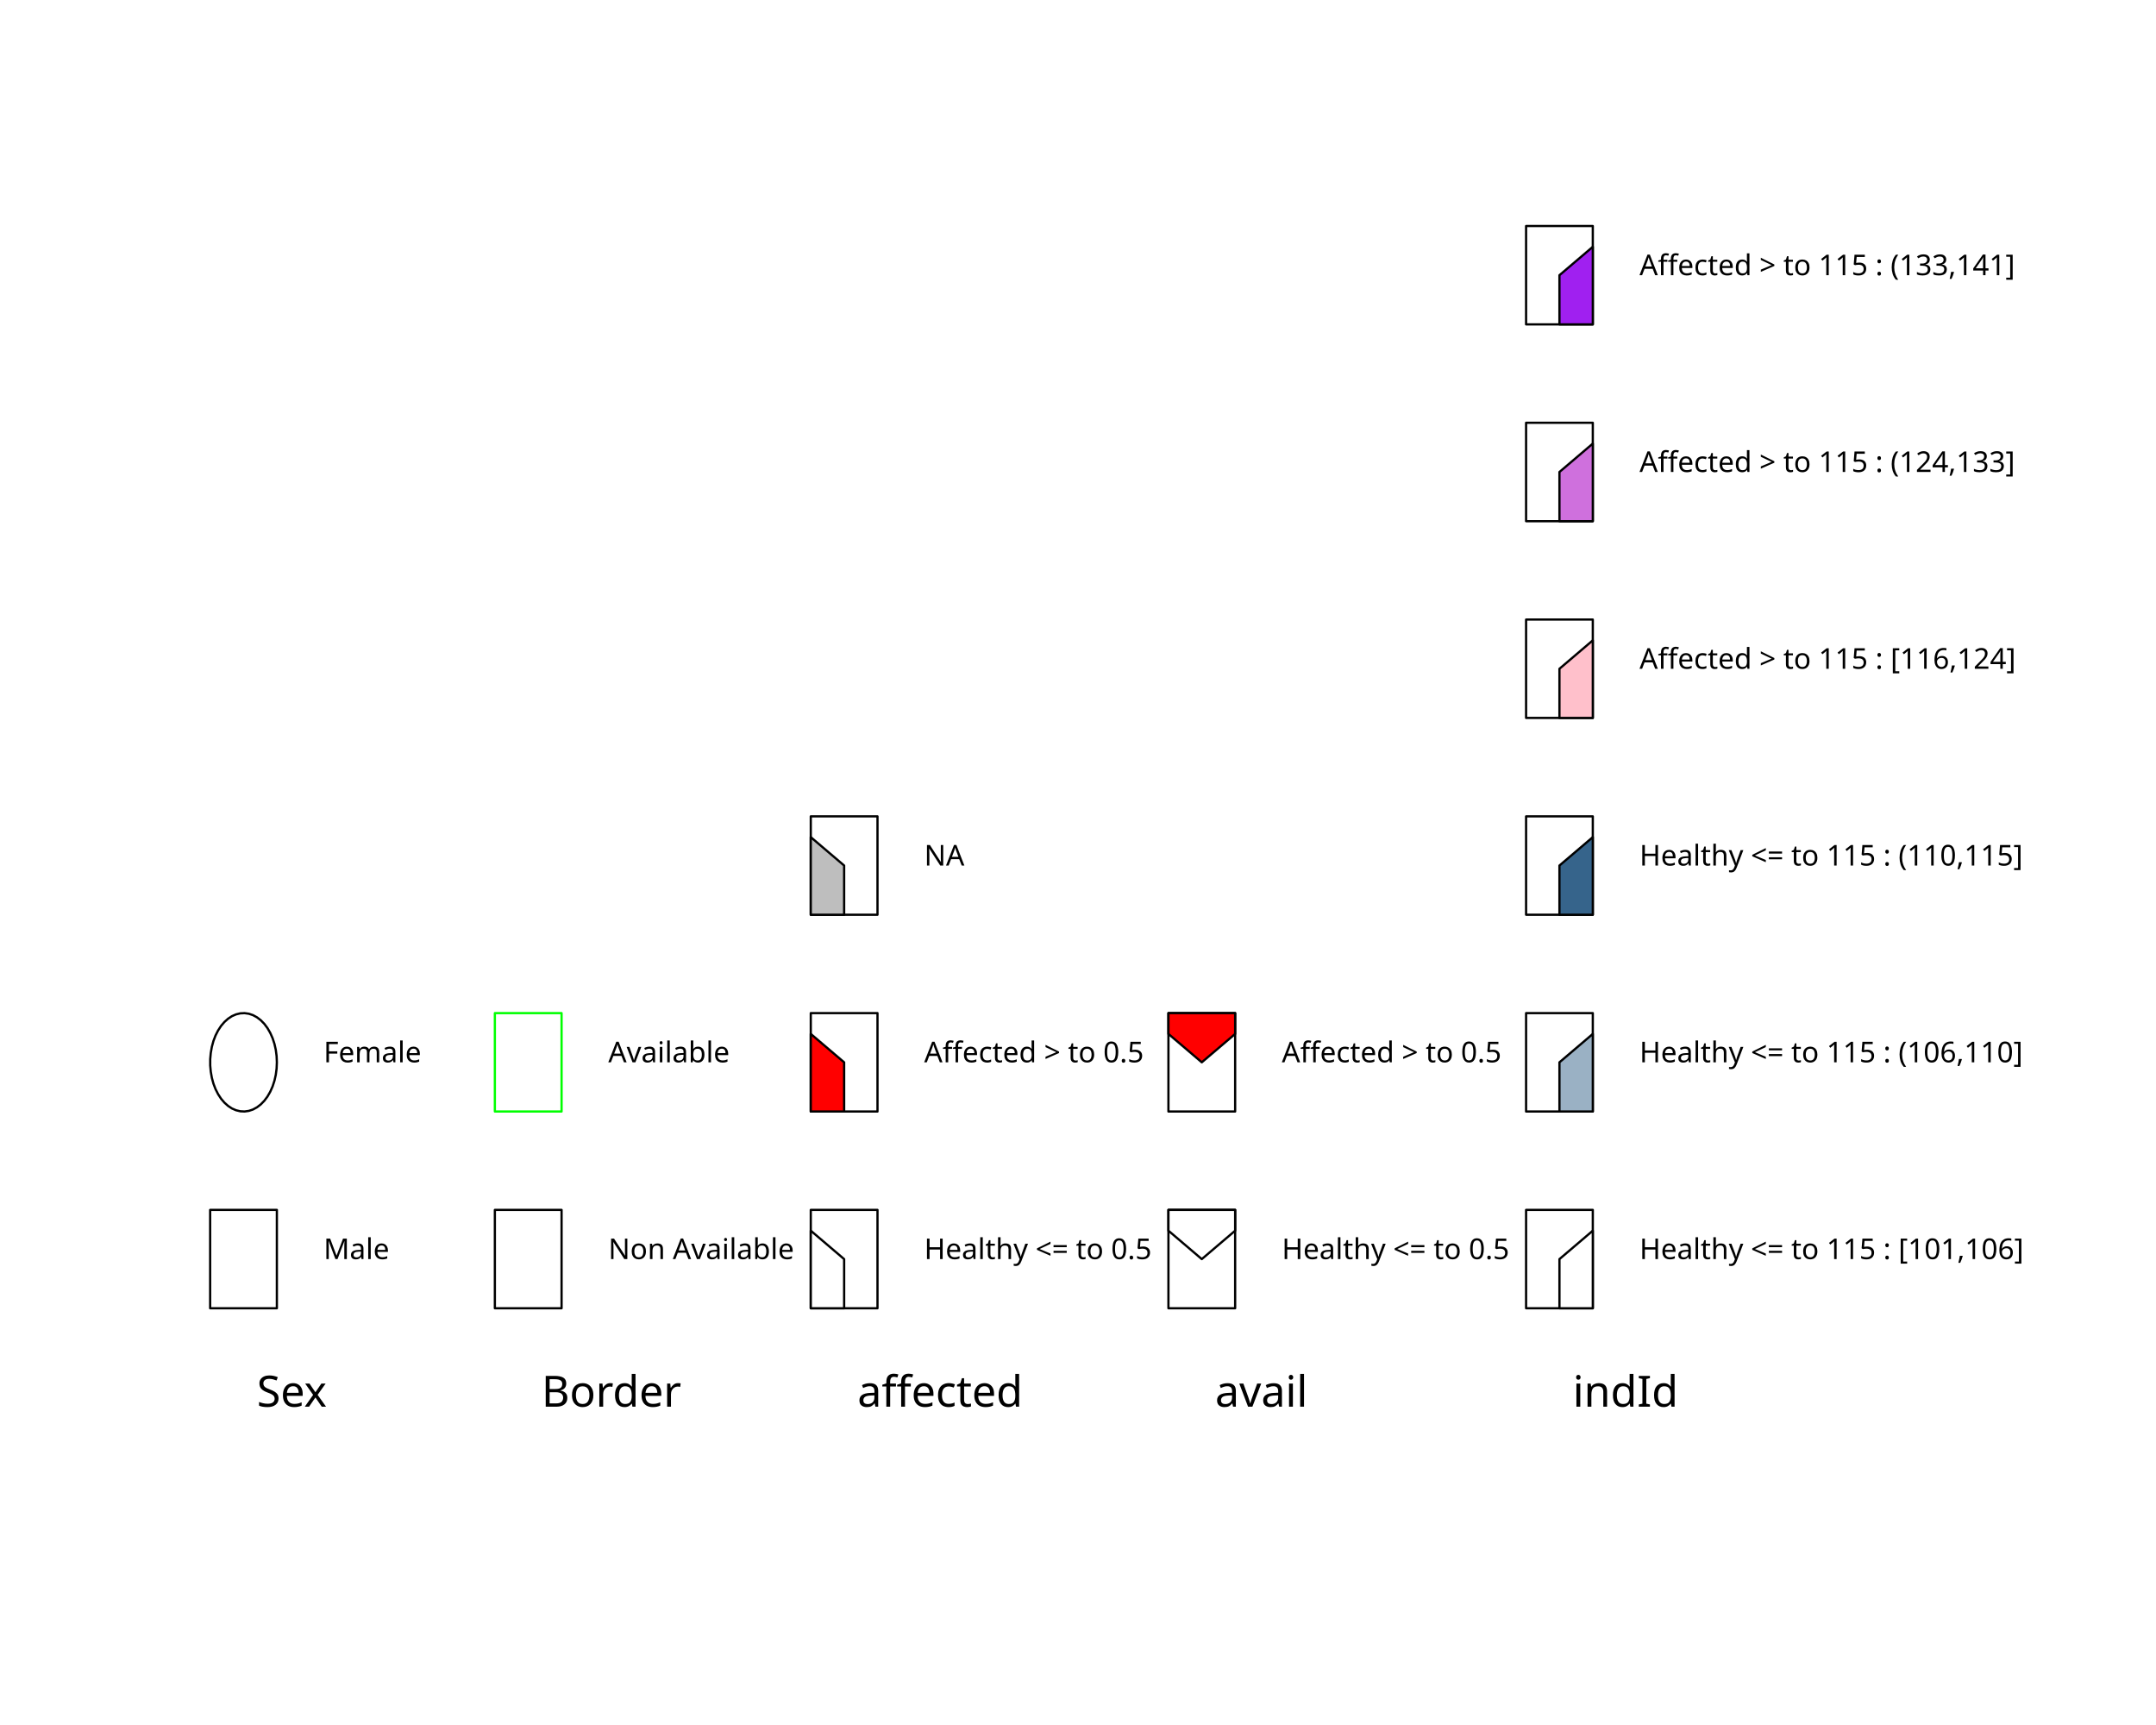
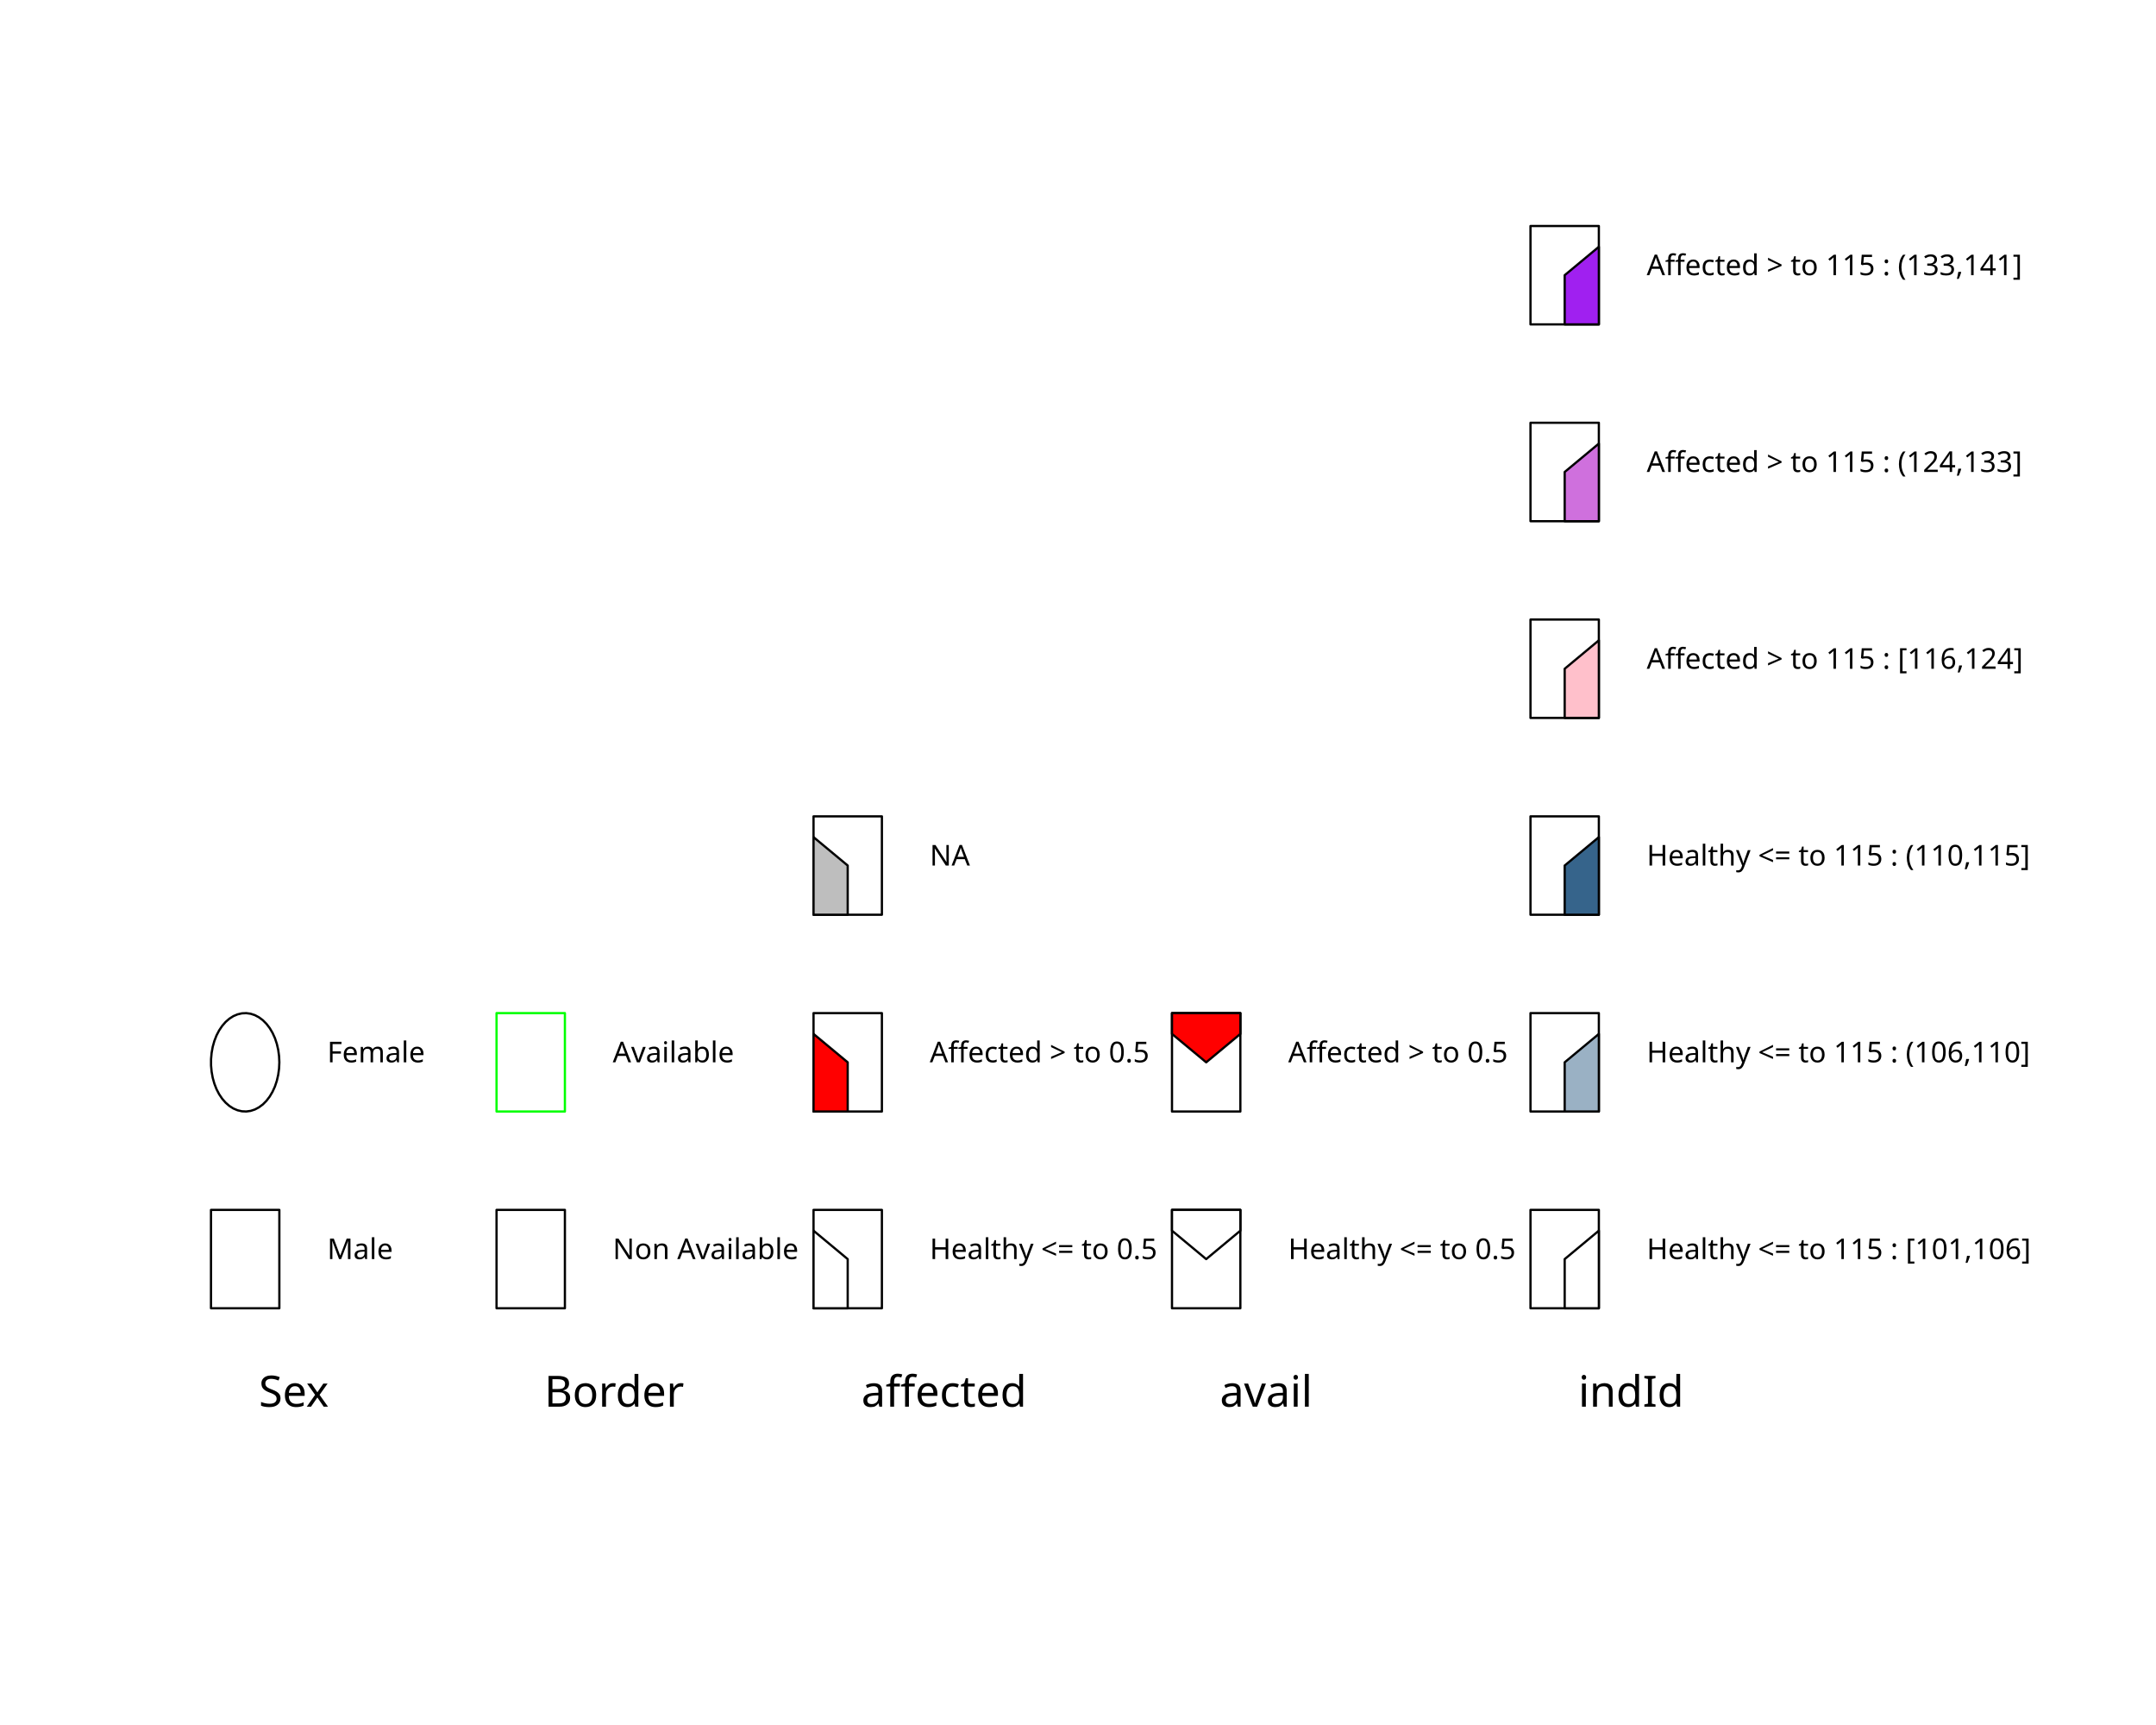
<svg xmlns="http://www.w3.org/2000/svg" class="svglite" data-engine-version="2.0" width="720.00pt" height="576.00pt" viewBox="0 0 720.00 576.00">
  <defs>
    <style type="text/css">
    .svglite line, .svglite polyline, .svglite polygon, .svglite path, .svglite rect, .svglite circle {
      fill: none;
      stroke: #000000;
      stroke-linecap: round;
      stroke-linejoin: round;
      stroke-miterlimit: 10.00;
    }
  </style>
  </defs>
  <rect width="100%" height="100%" style="stroke: none; fill: #FFFFFF;" />
  <defs>
    <clipPath id="cpMC4wMHw3MjAuMDB8MC4wMHw1NzYuMDA=">
      <rect x="0.00" y="0.00" width="720.00" height="576.00" />
    </clipPath>
  </defs>
  <g clip-path="url(#cpMC4wMHw3MjAuMDB8MC4wMHw1NzYuMDA=)">
</g>
  <defs>
    <clipPath id="cpNTkuMDR8Njg5Ljc2fDU5LjA0fDUwMi41Ng==">
      <rect x="59.04" y="59.04" width="630.72" height="443.52" />
    </clipPath>
  </defs>
  <g clip-path="url(#cpNTkuMDR8Njg5Ljc2fDU5LjA0fDUwMi41Ng==)">
-     <polygon points="70.18,436.85 70.18,404.00 92.46,404.00 92.46,436.85 " style="stroke-width: 0.75; fill: #FFFFFF;" />
-     <polygon points="92.46,354.72 92.37,352.62 92.10,350.55 91.65,348.56 91.03,346.66 90.25,344.90 89.32,343.29 88.27,341.88 87.09,340.67 85.83,339.70 84.49,338.97 83.10,338.50 81.68,338.30 80.25,338.37 78.84,338.71 77.47,339.30 76.17,340.16 74.95,341.25 73.83,342.56 72.84,344.07 71.98,345.76 71.28,347.59 70.75,349.54 70.39,351.58 70.20,353.67 70.20,355.77 70.39,357.86 70.75,359.90 71.28,361.85 71.98,363.68 72.84,365.37 73.83,366.88 74.95,368.19 76.17,369.28 77.47,370.14 78.84,370.73 80.25,371.07 81.68,371.14 83.10,370.94 84.49,370.47 85.83,369.74 87.09,368.77 88.27,367.56 89.32,366.15 90.25,364.54 91.03,362.78 91.65,360.88 92.10,358.89 92.37,356.82 92.46,354.72 " style="stroke-width: 0.75; fill: #FFFFFF;" />
-     <polygon points="165.26,436.85 165.26,404.00 187.54,404.00 187.54,436.85 " style="stroke-width: 0.75; fill: #FFFFFF;" />
-     <polygon points="165.26,371.15 165.26,338.29 187.54,338.29 187.54,371.15 " style="stroke-width: 0.75; stroke: #00FF00; fill: #FFFFFF;" />
-     <polygon points="270.76,436.85 270.76,404.00 293.04,404.00 293.04,436.85 " style="stroke-width: 0.75; fill: #FFFFFF;" />
-     <polygon points="270.76,371.15 270.76,338.29 293.04,338.29 293.04,371.15 " style="stroke-width: 0.75; fill: #FFFFFF;" />
-     <polygon points="270.76,305.44 270.76,272.59 293.04,272.59 293.04,305.44 " style="stroke-width: 0.75; fill: #FFFFFF;" />
-     <polygon points="281.90,420.43 281.90,436.85 270.76,436.85 270.76,410.94 " style="stroke-width: 0.75; fill: #FFFFFF;" />
-     <polygon points="281.90,354.72 281.90,371.15 270.76,371.15 270.76,345.24 " style="stroke-width: 0.75; fill: #FF0000;" />
-     <polygon points="281.90,289.01 281.90,305.44 270.76,305.44 270.76,279.53 " style="stroke-width: 0.75; fill: #BEBEBE;" />
-     <polygon points="390.20,436.85 390.20,404.00 412.48,404.00 412.48,436.85 " style="stroke-width: 0.75; fill: #FFFFFF;" />
-     <polygon points="390.20,371.15 390.20,338.29 412.48,338.29 412.48,371.15 " style="stroke-width: 0.75; fill: #FFFFFF;" />
-     <polygon points="401.34,420.43 390.20,410.94 390.20,404.00 412.48,404.00 412.48,410.94 " style="stroke-width: 0.75; fill: #FFFFFF;" />
-     <polygon points="401.34,354.72 390.20,345.24 390.20,338.29 412.48,338.29 412.48,345.24 " style="stroke-width: 0.75; fill: #FF0000;" />
-     <polygon points="509.64,436.85 509.64,404.00 531.92,404.00 531.92,436.85 " style="stroke-width: 0.75; fill: #FFFFFF;" />
-     <polygon points="509.64,371.15 509.64,338.29 531.92,338.29 531.92,371.15 " style="stroke-width: 0.75; fill: #FFFFFF;" />
-     <polygon points="509.64,305.44 509.64,272.59 531.92,272.59 531.92,305.44 " style="stroke-width: 0.75; fill: #FFFFFF;" />
-     <polygon points="509.64,239.73 509.64,206.88 531.92,206.88 531.92,239.73 " style="stroke-width: 0.75; fill: #FFFFFF;" />
-     <polygon points="509.64,174.03 509.64,141.17 531.92,141.17 531.92,174.03 " style="stroke-width: 0.75; fill: #FFFFFF;" />
-     <polygon points="509.64,108.32 509.64,75.47 531.92,75.47 531.92,108.32 " style="stroke-width: 0.75; fill: #FFFFFF;" />
-     <polygon points="520.78,420.43 531.92,410.94 531.92,436.85 520.78,436.85 " style="stroke-width: 0.75; fill: #FFFFFF;" />
-     <polygon points="520.78,354.72 531.92,345.24 531.92,371.15 520.78,371.15 " style="stroke-width: 0.75; fill: #9AB1C4;" />
-     <polygon points="520.78,289.01 531.92,279.53 531.92,305.44 520.78,305.44 " style="stroke-width: 0.75; fill: #36648B;" />
-     <polygon points="520.78,223.31 531.92,213.82 531.92,239.73 520.78,239.73 " style="stroke-width: 0.75; fill: #FFC0CB;" />
-     <polygon points="520.78,157.60 531.92,148.12 531.92,174.03 520.78,174.03 " style="stroke-width: 0.75; fill: #CF70DD;" />
-     <polygon points="520.78,91.89 531.92,82.41 531.92,108.32 520.78,108.32 " style="stroke-width: 0.75; fill: #A020F0;" />
-     <text x="85.78" y="469.71" style="font-size: 14.40px; font-family: sans;" textLength="24.82px" lengthAdjust="spacingAndGlyphs">Sex</text>
-     <text x="180.86" y="469.71" style="font-size: 14.40px; font-family: sans;" textLength="43.23px" lengthAdjust="spacingAndGlyphs">Border</text>
-     <text x="286.35" y="469.71" style="font-size: 14.40px; font-family: sans;" textLength="51.24px" lengthAdjust="spacingAndGlyphs">affected</text>
-     <text x="405.79" y="469.71" style="font-size: 14.40px; font-family: sans;" textLength="29.62px" lengthAdjust="spacingAndGlyphs">avail</text>
-     <text x="525.23" y="469.71" style="font-size: 14.40px; font-family: sans;" textLength="31.22px" lengthAdjust="spacingAndGlyphs">indId</text>
-     <text x="108.06" y="420.43" style="font-size: 9.60px; font-family: sans;" textLength="20.81px" lengthAdjust="spacingAndGlyphs">Male</text>
-     <text x="108.06" y="354.72" style="font-size: 9.60px; font-family: sans;" textLength="32.01px" lengthAdjust="spacingAndGlyphs">Female</text>
-     <text x="203.14" y="420.43" style="font-size: 9.60px; font-family: sans;" textLength="59.24px" lengthAdjust="spacingAndGlyphs">Non Available</text>
-     <text x="203.14" y="354.72" style="font-size: 9.60px; font-family: sans;" textLength="38.96px" lengthAdjust="spacingAndGlyphs">Available</text>
-     <text x="308.63" y="420.43" style="font-size: 9.60px; font-family: sans;" textLength="73.13px" lengthAdjust="spacingAndGlyphs">Healthy &lt;= to 0.5</text>
-     <text x="308.63" y="354.72" style="font-size: 9.60px; font-family: sans;" textLength="70.19px" lengthAdjust="spacingAndGlyphs">Affected &gt; to 0.5</text>
-     <text x="308.63" y="289.01" style="font-size: 9.60px; font-family: sans;" textLength="13.34px" lengthAdjust="spacingAndGlyphs">NA</text>
-     <text x="428.07" y="420.43" style="font-size: 9.60px; font-family: sans;" textLength="73.13px" lengthAdjust="spacingAndGlyphs">Healthy &lt;= to 0.5</text>
-     <text x="428.07" y="354.72" style="font-size: 9.60px; font-family: sans;" textLength="70.19px" lengthAdjust="spacingAndGlyphs">Affected &gt; to 0.5</text>
-     <text x="547.51" y="420.43" style="font-size: 9.60px; font-family: sans;" textLength="123.84px" lengthAdjust="spacingAndGlyphs">Healthy &lt;= to 115 : [101,106]</text>
-     <text x="547.51" y="354.72" style="font-size: 9.60px; font-family: sans;" textLength="124.37px" lengthAdjust="spacingAndGlyphs">Healthy &lt;= to 115 : (106,110]</text>
-     <text x="547.51" y="289.01" style="font-size: 9.60px; font-family: sans;" textLength="124.37px" lengthAdjust="spacingAndGlyphs">Healthy &lt;= to 115 : (110,115]</text>
-     <text x="547.51" y="223.31" style="font-size: 9.60px; font-family: sans;" textLength="120.90px" lengthAdjust="spacingAndGlyphs">Affected &gt; to 115 : [116,124]</text>
-     <text x="547.51" y="157.60" style="font-size: 9.60px; font-family: sans;" textLength="121.43px" lengthAdjust="spacingAndGlyphs">Affected &gt; to 115 : (124,133]</text>
-     <text x="547.51" y="91.89" style="font-size: 9.60px; font-family: sans;" textLength="121.43px" lengthAdjust="spacingAndGlyphs">Affected &gt; to 115 : (133,141]</text>
+     <polygon points="70.46,436.85 70.46,404.00 93.29,404.00 93.29,436.85 " style="stroke-width: 0.75; fill: #FFFFFF;" />
+     <polygon points="93.29,354.72 93.19,352.62 92.91,350.55 92.45,348.56 91.82,346.66 91.02,344.90 90.07,343.29 88.99,341.88 87.79,340.67 86.49,339.70 85.12,338.97 83.69,338.50 82.24,338.30 80.77,338.37 79.33,338.71 77.93,339.30 76.59,340.16 75.34,341.25 74.20,342.56 73.18,344.07 72.30,345.76 71.59,347.59 71.04,349.54 70.67,351.58 70.48,353.67 70.48,355.77 70.67,357.86 71.04,359.90 71.59,361.85 72.30,363.68 73.18,365.37 74.20,366.88 75.34,368.19 76.59,369.28 77.93,370.14 79.33,370.73 80.77,371.07 82.24,371.14 83.69,370.94 85.12,370.47 86.49,369.74 87.79,368.77 88.99,367.56 90.07,366.15 91.02,364.54 91.82,362.78 92.45,360.88 92.91,358.89 93.19,356.82 93.29,354.72 " style="stroke-width: 0.75; fill: #FFFFFF;" />
+     <polygon points="165.82,436.85 165.82,404.00 188.65,404.00 188.65,436.85 " style="stroke-width: 0.75; fill: #FFFFFF;" />
+     <polygon points="165.82,371.15 165.82,338.29 188.65,338.29 188.65,371.15 " style="stroke-width: 0.75; stroke: #00FF00; fill: #FFFFFF;" />
+     <polygon points="271.68,436.85 271.68,404.00 294.51,404.00 294.51,436.85 " style="stroke-width: 0.75; fill: #FFFFFF;" />
+     <polygon points="271.68,371.15 271.68,338.29 294.51,338.29 294.51,371.15 " style="stroke-width: 0.75; fill: #FFFFFF;" />
+     <polygon points="271.68,305.44 271.68,272.59 294.51,272.59 294.51,305.44 " style="stroke-width: 0.75; fill: #FFFFFF;" />
+     <polygon points="283.09,420.43 283.09,436.85 271.68,436.85 271.68,410.94 " style="stroke-width: 0.75; fill: #FFFFFF;" />
+     <polygon points="283.09,354.72 283.09,371.15 271.68,371.15 271.68,345.24 " style="stroke-width: 0.75; fill: #FF0000;" />
+     <polygon points="283.09,289.01 283.09,305.44 271.68,305.44 271.68,279.53 " style="stroke-width: 0.75; fill: #BEBEBE;" />
+     <polygon points="391.39,436.85 391.39,404.00 414.22,404.00 414.22,436.85 " style="stroke-width: 0.75; fill: #FFFFFF;" />
+     <polygon points="391.39,371.15 391.39,338.29 414.22,338.29 414.22,371.15 " style="stroke-width: 0.75; fill: #FFFFFF;" />
+     <polygon points="402.81,420.43 391.39,410.94 391.39,404.00 414.22,404.00 414.22,410.94 " style="stroke-width: 0.75; fill: #FFFFFF;" />
+     <polygon points="402.81,354.72 391.39,345.24 391.39,338.29 414.22,338.29 414.22,345.24 " style="stroke-width: 0.75; fill: #FF0000;" />
+     <polygon points="511.11,436.85 511.11,404.00 533.94,404.00 533.94,436.85 " style="stroke-width: 0.75; fill: #FFFFFF;" />
+     <polygon points="511.11,371.15 511.11,338.29 533.94,338.29 533.94,371.15 " style="stroke-width: 0.75; fill: #FFFFFF;" />
+     <polygon points="511.11,305.44 511.11,272.59 533.94,272.59 533.94,305.44 " style="stroke-width: 0.75; fill: #FFFFFF;" />
+     <polygon points="511.11,239.73 511.11,206.88 533.94,206.88 533.94,239.73 " style="stroke-width: 0.75; fill: #FFFFFF;" />
+     <polygon points="511.11,174.03 511.11,141.17 533.94,141.17 533.94,174.03 " style="stroke-width: 0.75; fill: #FFFFFF;" />
+     <polygon points="511.11,108.32 511.11,75.47 533.94,75.47 533.94,108.32 " style="stroke-width: 0.75; fill: #FFFFFF;" />
+     <polygon points="522.53,420.43 533.94,410.94 533.94,436.85 522.53,436.85 " style="stroke-width: 0.75; fill: #FFFFFF;" />
+     <polygon points="522.53,354.72 533.94,345.24 533.94,371.15 522.53,371.15 " style="stroke-width: 0.75; fill: #9AB1C4;" />
+     <polygon points="522.53,289.01 533.94,279.53 533.94,305.44 522.53,305.44 " style="stroke-width: 0.75; fill: #36648B;" />
+     <polygon points="522.53,223.31 533.94,213.82 533.94,239.73 522.53,239.73 " style="stroke-width: 0.75; fill: #FFC0CB;" />
+     <polygon points="522.53,157.60 533.94,148.12 533.94,174.03 522.53,174.03 " style="stroke-width: 0.75; fill: #CF70DD;" />
+     <polygon points="522.53,91.89 533.94,82.41 533.94,108.32 522.53,108.32 " style="stroke-width: 0.75; fill: #A020F0;" />
+     <text x="86.44" y="469.71" style="font-size: 14.40px; font-family: sans;" textLength="24.82px" lengthAdjust="spacingAndGlyphs">Sex</text>
+     <text x="181.80" y="469.71" style="font-size: 14.40px; font-family: sans;" textLength="43.23px" lengthAdjust="spacingAndGlyphs">Border</text>
+     <text x="287.66" y="469.71" style="font-size: 14.40px; font-family: sans;" textLength="51.24px" lengthAdjust="spacingAndGlyphs">affected</text>
+     <text x="407.37" y="469.71" style="font-size: 14.40px; font-family: sans;" textLength="29.62px" lengthAdjust="spacingAndGlyphs">avail</text>
+     <text x="527.09" y="469.71" style="font-size: 14.40px; font-family: sans;" textLength="31.22px" lengthAdjust="spacingAndGlyphs">indId</text>
+     <text x="109.27" y="420.43" style="font-size: 9.60px; font-family: sans;" textLength="20.81px" lengthAdjust="spacingAndGlyphs">Male</text>
+     <text x="109.27" y="354.72" style="font-size: 9.60px; font-family: sans;" textLength="32.01px" lengthAdjust="spacingAndGlyphs">Female</text>
+     <text x="204.63" y="420.43" style="font-size: 9.60px; font-family: sans;" textLength="59.24px" lengthAdjust="spacingAndGlyphs">Non Available</text>
+     <text x="204.63" y="354.72" style="font-size: 9.60px; font-family: sans;" textLength="38.96px" lengthAdjust="spacingAndGlyphs">Available</text>
+     <text x="310.49" y="420.43" style="font-size: 9.60px; font-family: sans;" textLength="73.13px" lengthAdjust="spacingAndGlyphs">Healthy &lt;= to 0.5</text>
+     <text x="310.49" y="354.72" style="font-size: 9.60px; font-family: sans;" textLength="70.19px" lengthAdjust="spacingAndGlyphs">Affected &gt; to 0.5</text>
+     <text x="310.49" y="289.01" style="font-size: 9.60px; font-family: sans;" textLength="13.34px" lengthAdjust="spacingAndGlyphs">NA</text>
+     <text x="430.20" y="420.43" style="font-size: 9.60px; font-family: sans;" textLength="73.13px" lengthAdjust="spacingAndGlyphs">Healthy &lt;= to 0.5</text>
+     <text x="430.20" y="354.72" style="font-size: 9.60px; font-family: sans;" textLength="70.19px" lengthAdjust="spacingAndGlyphs">Affected &gt; to 0.5</text>
+     <text x="549.92" y="420.43" style="font-size: 9.60px; font-family: sans;" textLength="123.84px" lengthAdjust="spacingAndGlyphs">Healthy &lt;= to 115 : [101,106]</text>
+     <text x="549.92" y="354.72" style="font-size: 9.60px; font-family: sans;" textLength="124.37px" lengthAdjust="spacingAndGlyphs">Healthy &lt;= to 115 : (106,110]</text>
+     <text x="549.92" y="289.01" style="font-size: 9.60px; font-family: sans;" textLength="124.37px" lengthAdjust="spacingAndGlyphs">Healthy &lt;= to 115 : (110,115]</text>
+     <text x="549.92" y="223.31" style="font-size: 9.60px; font-family: sans;" textLength="120.90px" lengthAdjust="spacingAndGlyphs">Affected &gt; to 115 : [116,124]</text>
+     <text x="549.92" y="157.60" style="font-size: 9.60px; font-family: sans;" textLength="121.43px" lengthAdjust="spacingAndGlyphs">Affected &gt; to 115 : (124,133]</text>
+     <text x="549.92" y="91.89" style="font-size: 9.60px; font-family: sans;" textLength="121.43px" lengthAdjust="spacingAndGlyphs">Affected &gt; to 115 : (133,141]</text>
  </g>
</svg>
